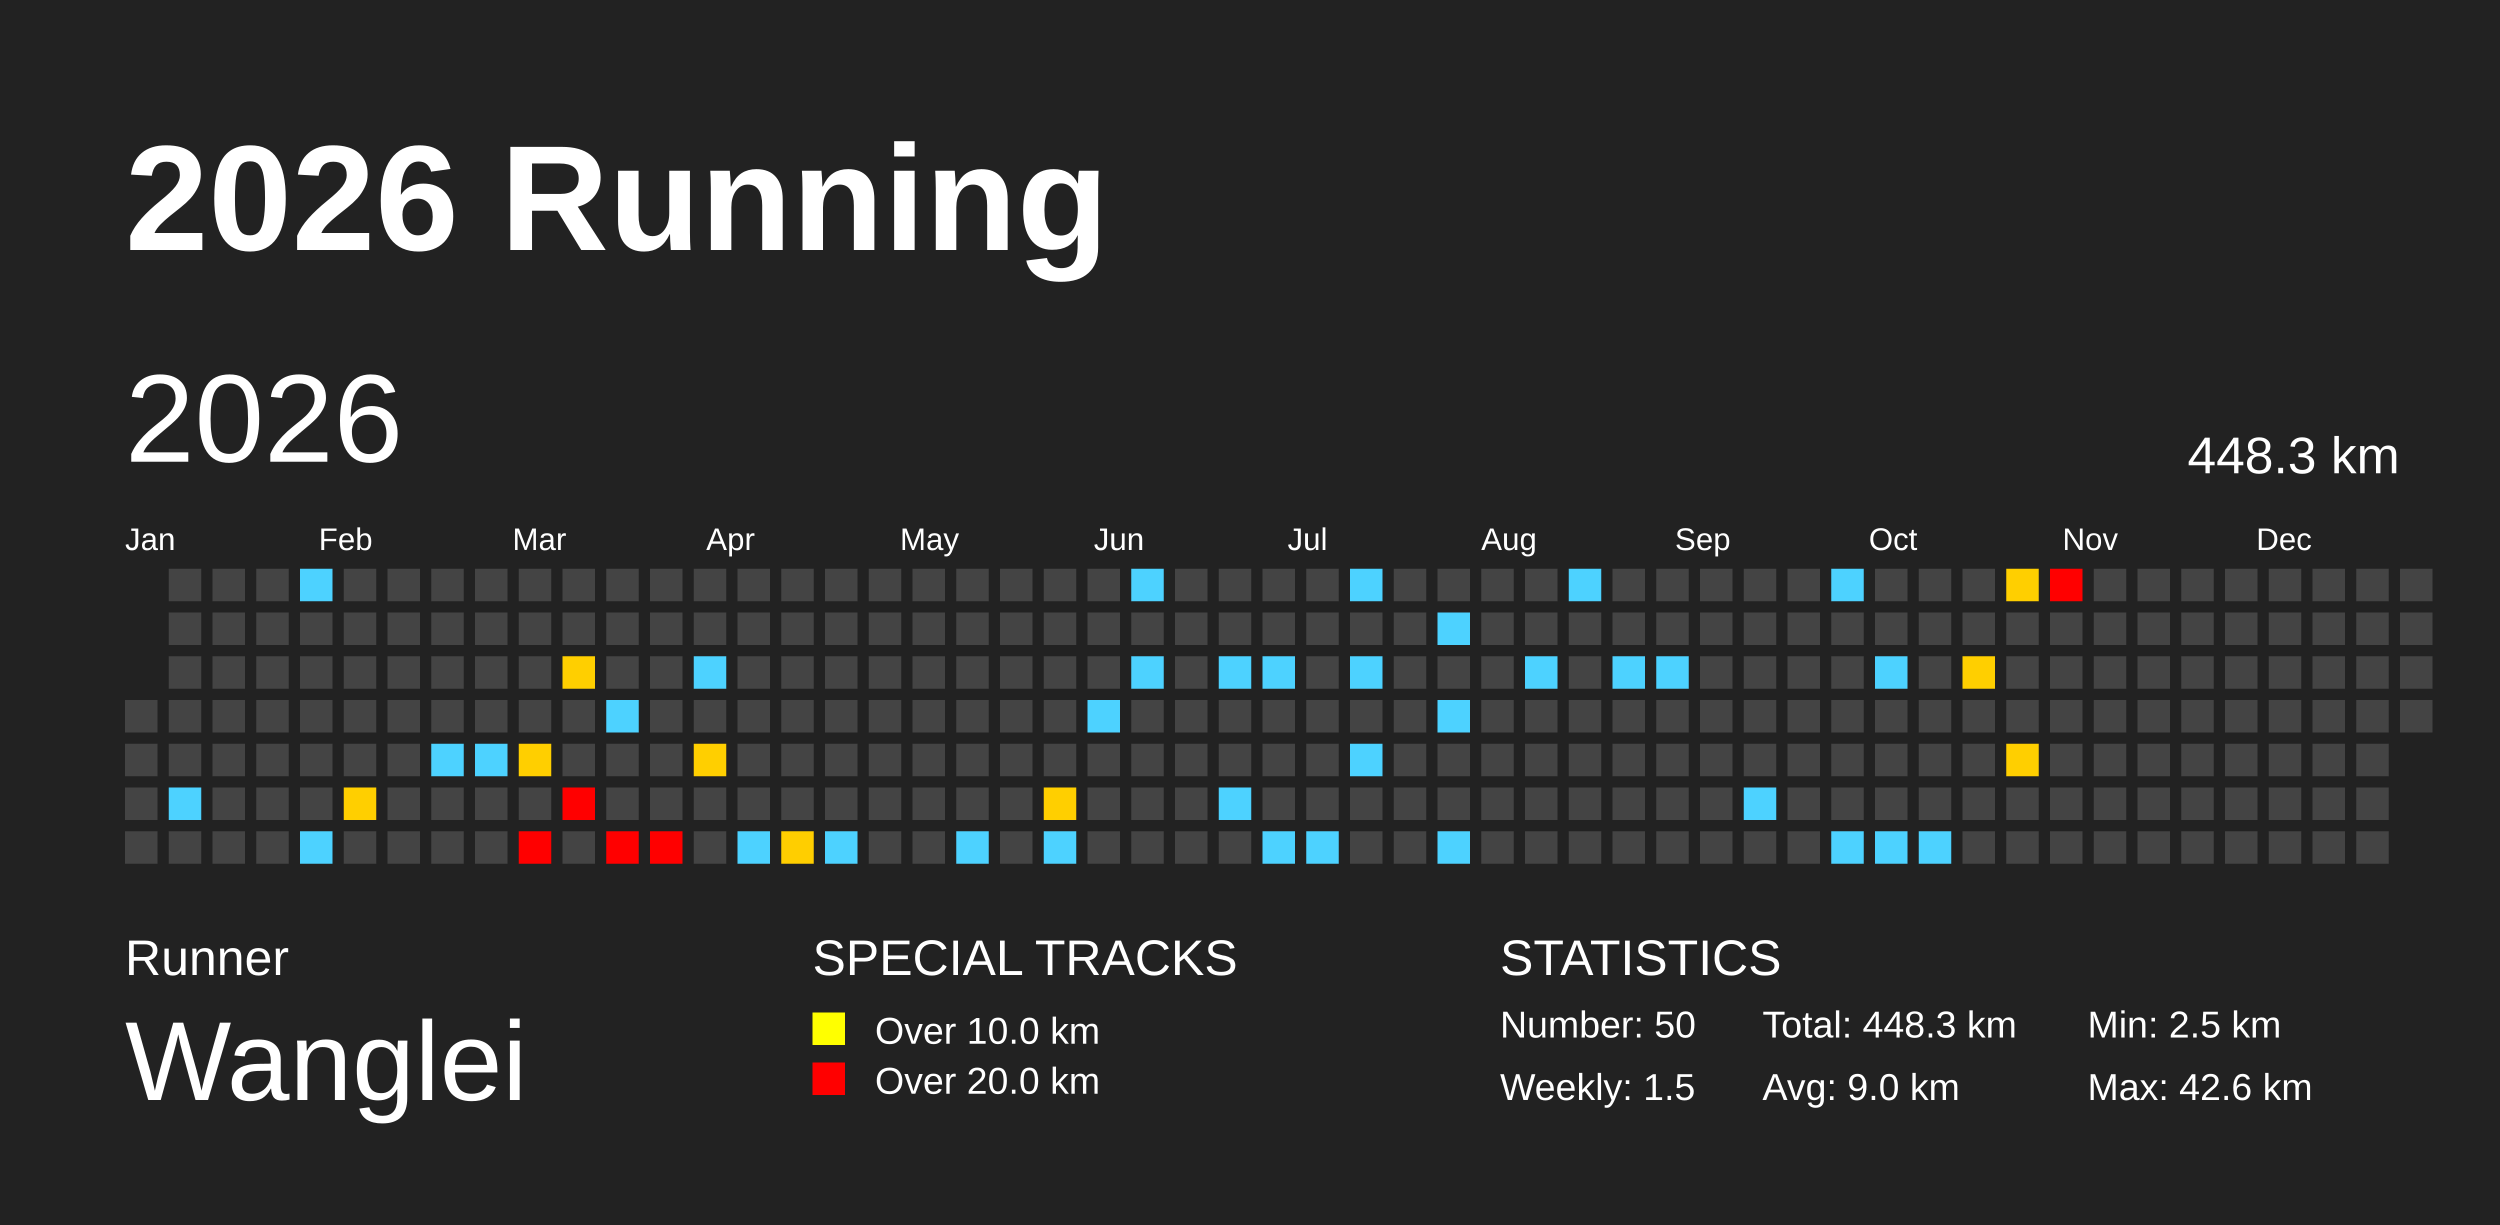
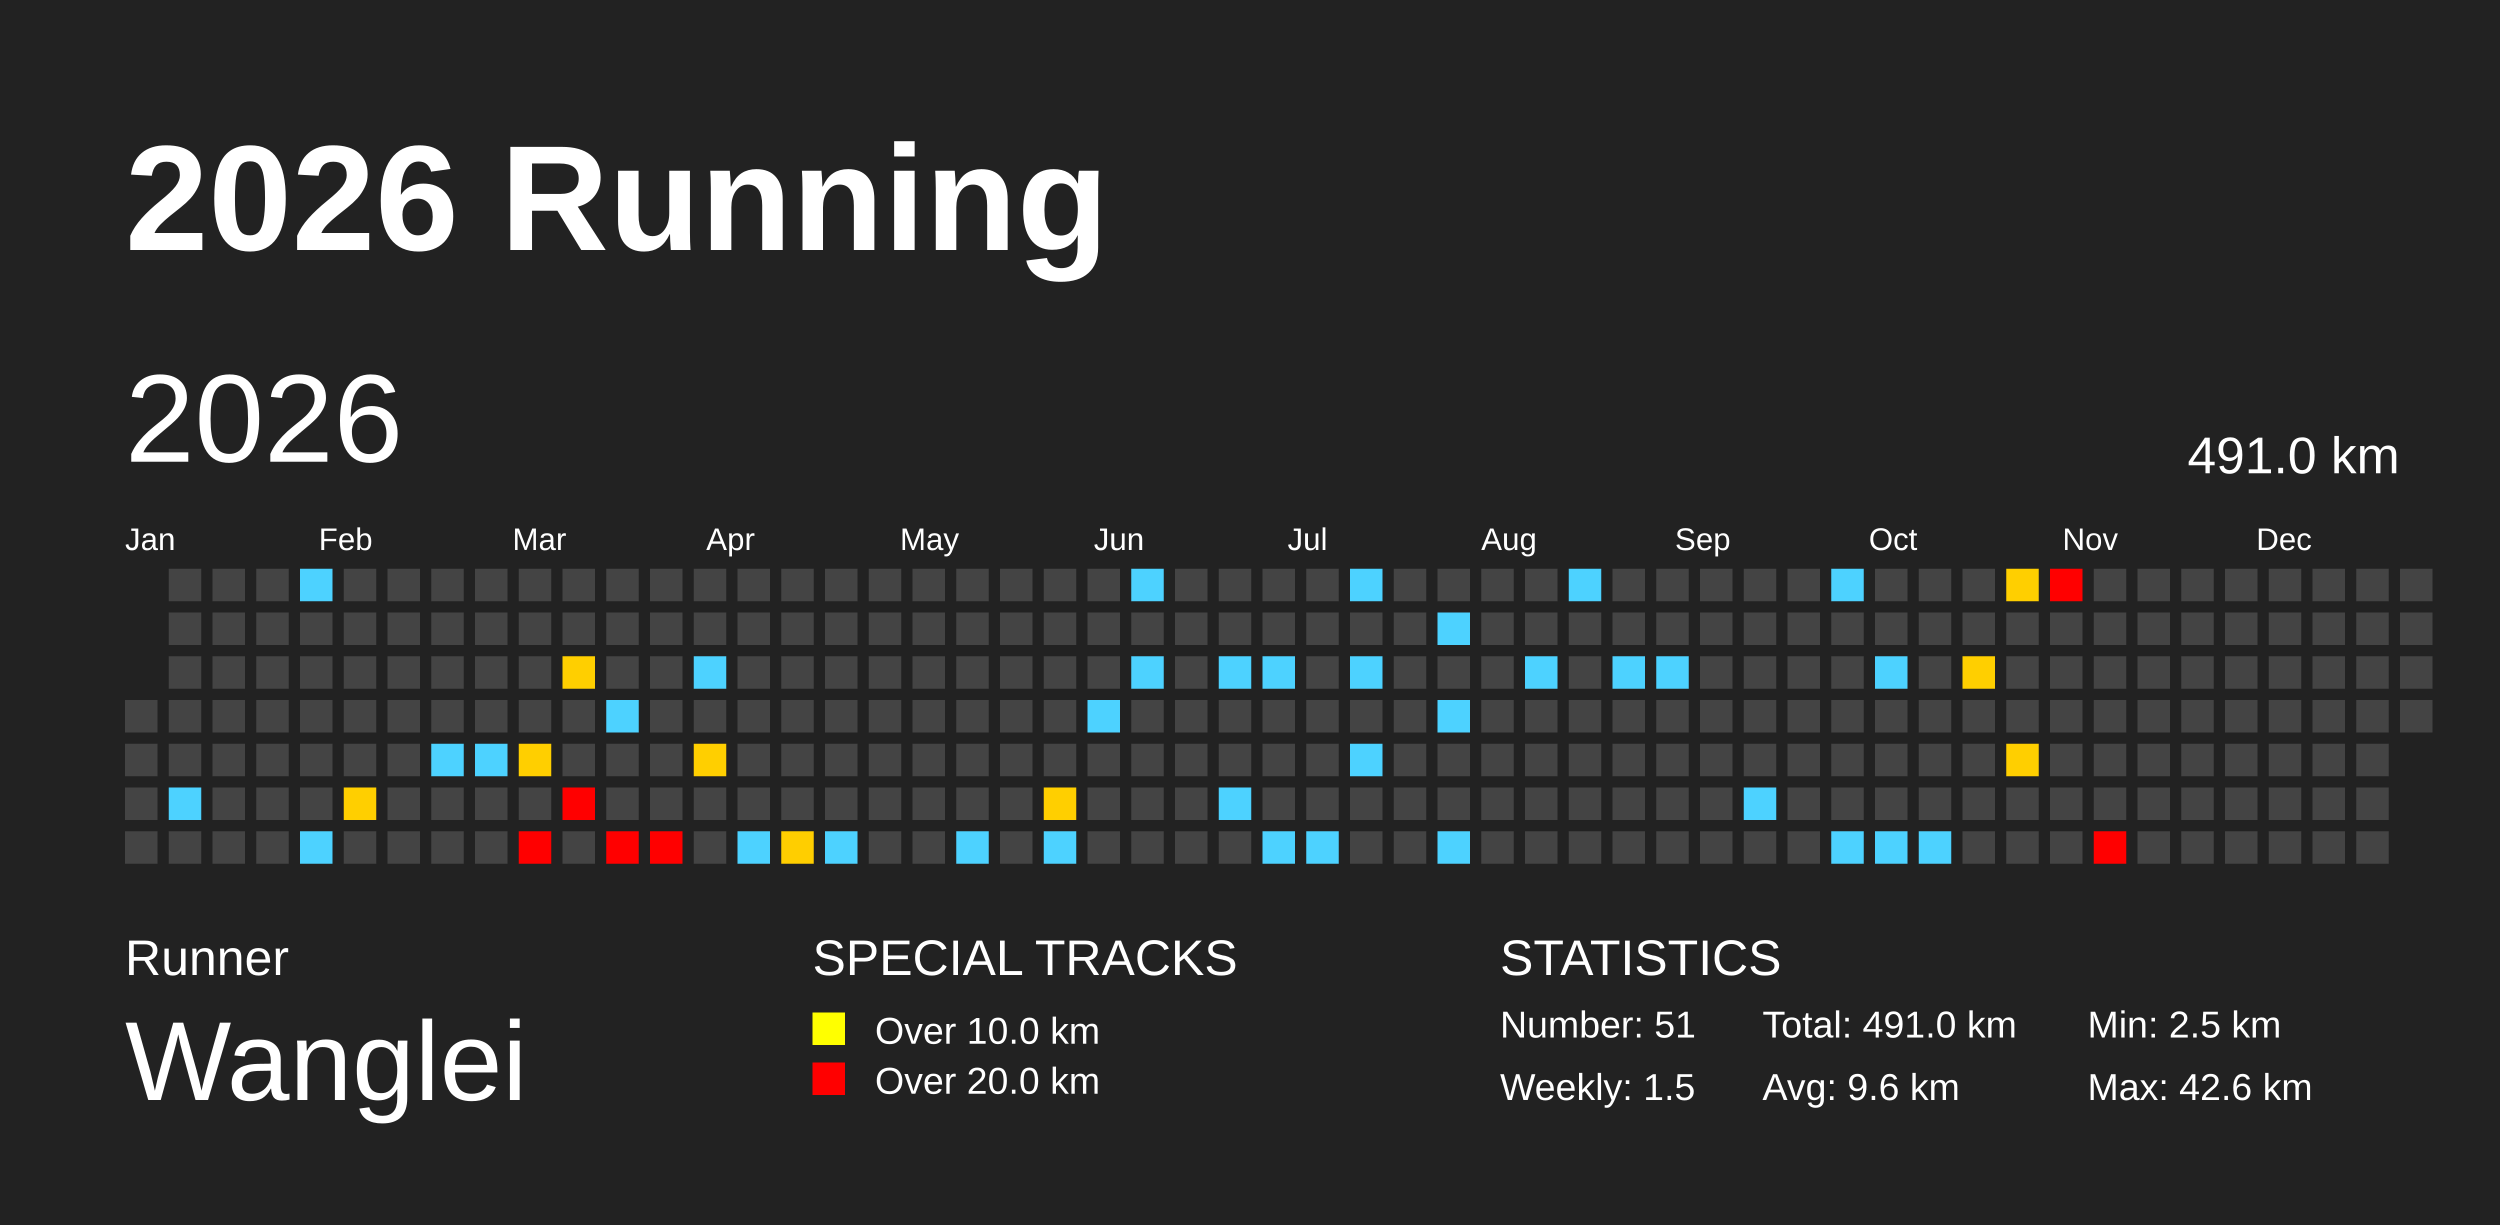
<svg xmlns="http://www.w3.org/2000/svg" baseProfile="full" height="98mm" version="1.1" viewBox="0,0,200,98" width="200mm">
  <defs>
    <pattern height="2" id="indoor-stripe" patternUnits="userSpaceOnUse" width="2">
      <line stroke="white" stroke-opacity="0.45" stroke-width="0.5" x1="0" x2="2" y1="2" y2="0" />
    </pattern>
  </defs>
  <rect fill="#222222" height="98" width="200" x="0" y="0" />
  <text fill="#FFFFFF" style="font-size:12px; font-family:Arial; font-weight:bold;" x="10" y="20">2026 Running</text>
  <text fill="#FFFFFF" style="font-size:4px; font-family:Arial" x="10" y="78">Runner</text>
  <text fill="#FFFFFF" style="font-size:9px; font-family:Arial" x="10" y="88">Wanglei</text>
  <text fill="#FFFFFF" style="font-size:4px; font-family:Arial" x="65" y="78">SPECIAL TRACKS</text>
  <rect fill="yellow" height="2.6" width="2.6" x="65" y="81" />
  <text fill="#FFFFFF" style="font-size:3px; font-family:Arial" x="70" y="83.5">Over 10.0 km</text>
  <rect fill="red" height="2.6" width="2.6" x="65" y="85" />
  <text fill="#FFFFFF" style="font-size:3px; font-family:Arial" x="70" y="87.5">Over 20.0 km</text>
  <text fill="#FFFFFF" style="font-size:4px; font-family:Arial" x="120" y="78">STATISTICS</text>
-   <text fill="#FFFFFF" style="font-size:3px; font-family:Arial" x="120" y="83">Number: 50</text>
+   <text fill="#FFFFFF" style="font-size:3px; font-family:Arial" x="120" y="83">Number: 51</text>
  <text fill="#FFFFFF" style="font-size:3px; font-family:Arial" x="120" y="88">Weekly: 1.5</text>
-   <text fill="#FFFFFF" style="font-size:3px; font-family:Arial" x="141" y="83">Total: 448.3 km</text>
-   <text fill="#FFFFFF" style="font-size:3px; font-family:Arial" x="141" y="88">Avg: 9.0 km</text>
+   <text fill="#FFFFFF" style="font-size:3px; font-family:Arial" x="141" y="83">Total: 491.0 km</text>
+   <text fill="#FFFFFF" style="font-size:3px; font-family:Arial" x="141" y="88">Avg: 9.6 km</text>
  <text fill="#FFFFFF" style="font-size:3px; font-family:Arial" x="167" y="83">Min: 2.5 km</text>
  <text fill="#FFFFFF" style="font-size:3px; font-family:Arial" x="167" y="88">Max: 42.6 km</text>
  <text dominant-baseline="hanging" fill="#FFFFFF" style="font-size:10.0px; font-family:Arial;" x="10" y="30">2026</text>
-   <text dominant-baseline="hanging" fill="#FFFFFF" style="font-size:4.125px; font-family:Arial;" x="175" y="35">448.3 km</text>
+   <text dominant-baseline="hanging" fill="#FFFFFF" style="font-size:4.125px; font-family:Arial;" x="175" y="35">491.0 km</text>
  <text fill="#FFFFFF" style="font-size:2.5px; font-family:Arial" x="10.0" y="44">Jan</text>
  <text fill="#FFFFFF" style="font-size:2.5px; font-family:Arial" x="25.5" y="44">Feb</text>
  <text fill="#FFFFFF" style="font-size:2.5px; font-family:Arial" x="41.0" y="44">Mar</text>
  <text fill="#FFFFFF" style="font-size:2.5px; font-family:Arial" x="56.5" y="44">Apr</text>
  <text fill="#FFFFFF" style="font-size:2.5px; font-family:Arial" x="72.0" y="44">May</text>
  <text fill="#FFFFFF" style="font-size:2.5px; font-family:Arial" x="87.5" y="44">Jun</text>
  <text fill="#FFFFFF" style="font-size:2.5px; font-family:Arial" x="103.0" y="44">Jul</text>
  <text fill="#FFFFFF" style="font-size:2.5px; font-family:Arial" x="118.5" y="44">Aug</text>
  <text fill="#FFFFFF" style="font-size:2.5px; font-family:Arial" x="134.0" y="44">Sep</text>
  <text fill="#FFFFFF" style="font-size:2.5px; font-family:Arial" x="149.5" y="44">Oct</text>
  <text fill="#FFFFFF" style="font-size:2.5px; font-family:Arial" x="165.0" y="44">Nov</text>
  <text fill="#FFFFFF" style="font-size:2.5px; font-family:Arial" x="180.5" y="44">Dec</text>
  <rect fill="#444444" height="2.6" width="2.6" x="10.0" y="56.0" />
  <rect fill="#444444" height="2.6" width="2.6" x="10.0" y="59.5" />
  <rect fill="#444444" height="2.6" width="2.6" x="10.0" y="63.0" />
  <rect fill="#444444" height="2.6" width="2.6" x="10.0" y="66.5" />
  <rect fill="#444444" height="2.6" width="2.6" x="13.5" y="45.5" />
  <rect fill="#444444" height="2.6" width="2.6" x="13.5" y="49.0" />
  <rect fill="#444444" height="2.6" width="2.6" x="13.5" y="52.5" />
  <rect fill="#444444" height="2.6" width="2.6" x="13.5" y="56.0" />
  <rect fill="#444444" height="2.6" width="2.6" x="13.5" y="59.5" />
  <rect fill="#4dd2ff" height="2.6" width="2.6" x="13.5" y="63.0" />
  <rect fill="#444444" height="2.6" width="2.6" x="13.5" y="66.5" />
  <rect fill="#444444" height="2.6" width="2.6" x="17.0" y="45.5" />
  <rect fill="#444444" height="2.6" width="2.6" x="17.0" y="49.0" />
  <rect fill="#444444" height="2.6" width="2.6" x="17.0" y="52.5" />
  <rect fill="#444444" height="2.6" width="2.6" x="17.0" y="56.0" />
  <rect fill="#444444" height="2.6" width="2.6" x="17.0" y="59.5" />
  <rect fill="#444444" height="2.6" width="2.6" x="17.0" y="63.0" />
  <rect fill="#444444" height="2.6" width="2.6" x="17.0" y="66.5" />
  <rect fill="#444444" height="2.6" width="2.6" x="20.5" y="45.5" />
  <rect fill="#444444" height="2.6" width="2.6" x="20.5" y="49.0" />
  <rect fill="#444444" height="2.6" width="2.6" x="20.5" y="52.5" />
  <rect fill="#444444" height="2.6" width="2.6" x="20.5" y="56.0" />
  <rect fill="#444444" height="2.6" width="2.6" x="20.5" y="59.5" />
  <rect fill="#444444" height="2.6" width="2.6" x="20.5" y="63.0" />
  <rect fill="#444444" height="2.6" width="2.6" x="20.5" y="66.5" />
  <rect fill="#4dd2ff" height="2.6" width="2.6" x="24.0" y="45.5" />
  <rect fill="#444444" height="2.6" width="2.6" x="24.0" y="49.0" />
  <rect fill="#444444" height="2.6" width="2.6" x="24.0" y="52.5" />
  <rect fill="#444444" height="2.6" width="2.6" x="24.0" y="56.0" />
  <rect fill="#444444" height="2.6" width="2.6" x="24.0" y="59.5" />
  <rect fill="#444444" height="2.6" width="2.6" x="24.0" y="63.0" />
  <rect fill="#4dd2ff" height="2.6" width="2.6" x="24.0" y="66.5" />
  <rect fill="#444444" height="2.6" width="2.6" x="27.5" y="45.5" />
  <rect fill="#444444" height="2.6" width="2.6" x="27.5" y="49.0" />
  <rect fill="#444444" height="2.6" width="2.6" x="27.5" y="52.5" />
  <rect fill="#444444" height="2.6" width="2.6" x="27.5" y="56.0" />
  <rect fill="#444444" height="2.6" width="2.6" x="27.5" y="59.5" />
  <rect fill="#ffcf00" height="2.6" width="2.6" x="27.5" y="63.0" />
  <rect fill="#444444" height="2.6" width="2.6" x="27.5" y="66.5" />
  <rect fill="#444444" height="2.6" width="2.6" x="31.0" y="45.5" />
  <rect fill="#444444" height="2.6" width="2.6" x="31.0" y="49.0" />
  <rect fill="#444444" height="2.6" width="2.6" x="31.0" y="52.5" />
  <rect fill="#444444" height="2.6" width="2.6" x="31.0" y="56.0" />
  <rect fill="#444444" height="2.6" width="2.6" x="31.0" y="59.5" />
  <rect fill="#444444" height="2.6" width="2.6" x="31.0" y="63.0" />
  <rect fill="#444444" height="2.6" width="2.6" x="31.0" y="66.5" />
  <rect fill="#444444" height="2.6" width="2.6" x="34.5" y="45.5" />
  <rect fill="#444444" height="2.6" width="2.6" x="34.5" y="49.0" />
  <rect fill="#444444" height="2.6" width="2.6" x="34.5" y="52.5" />
  <rect fill="#444444" height="2.6" width="2.6" x="34.5" y="56.0" />
  <rect fill="#4dd2ff" height="2.6" width="2.6" x="34.5" y="59.5" />
  <rect fill="#444444" height="2.6" width="2.6" x="34.5" y="63.0" />
  <rect fill="#444444" height="2.6" width="2.6" x="34.5" y="66.5" />
  <rect fill="#444444" height="2.6" width="2.6" x="38.0" y="45.5" />
  <rect fill="#444444" height="2.6" width="2.6" x="38.0" y="49.0" />
  <rect fill="#444444" height="2.6" width="2.6" x="38.0" y="52.5" />
  <rect fill="#444444" height="2.6" width="2.6" x="38.0" y="56.0" />
  <rect fill="#4dd2ff" height="2.6" width="2.6" x="38.0" y="59.5" />
  <rect fill="#444444" height="2.6" width="2.6" x="38.0" y="63.0" />
  <rect fill="#444444" height="2.6" width="2.6" x="38.0" y="66.5" />
  <rect fill="#444444" height="2.6" width="2.6" x="41.5" y="45.5" />
  <rect fill="#444444" height="2.6" width="2.6" x="41.5" y="49.0" />
  <rect fill="#444444" height="2.6" width="2.6" x="41.5" y="52.5" />
  <rect fill="#444444" height="2.6" width="2.6" x="41.5" y="56.0" />
  <rect fill="#ffcf00" height="2.6" width="2.6" x="41.5" y="59.5" />
  <rect fill="#444444" height="2.6" width="2.6" x="41.5" y="63.0" />
  <rect fill="red" height="2.6" width="2.6" x="41.5" y="66.5" />
  <rect fill="#444444" height="2.6" width="2.6" x="45.0" y="45.5" />
  <rect fill="#444444" height="2.6" width="2.6" x="45.0" y="49.0" />
  <rect fill="#ffcf00" height="2.6" width="2.6" x="45.0" y="52.5" />
  <rect fill="#444444" height="2.6" width="2.6" x="45.0" y="56.0" />
  <rect fill="#444444" height="2.6" width="2.6" x="45.0" y="59.5" />
  <rect fill="red" height="2.6" width="2.6" x="45.0" y="63.0" />
  <rect fill="#444444" height="2.6" width="2.6" x="45.0" y="66.5" />
  <rect fill="#444444" height="2.6" width="2.6" x="48.5" y="45.5" />
  <rect fill="#444444" height="2.6" width="2.6" x="48.5" y="49.0" />
  <rect fill="#444444" height="2.6" width="2.6" x="48.5" y="52.5" />
  <rect fill="#4dd2ff" height="2.6" width="2.6" x="48.5" y="56.0" />
  <rect fill="#444444" height="2.6" width="2.6" x="48.5" y="59.5" />
  <rect fill="#444444" height="2.6" width="2.6" x="48.5" y="63.0" />
  <rect fill="red" height="2.6" width="2.6" x="48.5" y="66.5" />
  <rect fill="#444444" height="2.6" width="2.6" x="52.0" y="45.5" />
  <rect fill="#444444" height="2.6" width="2.6" x="52.0" y="49.0" />
  <rect fill="#444444" height="2.6" width="2.6" x="52.0" y="52.5" />
  <rect fill="#444444" height="2.6" width="2.6" x="52.0" y="56.0" />
  <rect fill="#444444" height="2.6" width="2.6" x="52.0" y="59.5" />
  <rect fill="#444444" height="2.6" width="2.6" x="52.0" y="63.0" />
  <rect fill="red" height="2.6" width="2.6" x="52.0" y="66.5" />
  <rect fill="#444444" height="2.6" width="2.6" x="55.5" y="45.5" />
  <rect fill="#444444" height="2.6" width="2.6" x="55.5" y="49.0" />
  <rect fill="#4dd2ff" height="2.6" width="2.6" x="55.5" y="52.5" />
  <rect fill="#444444" height="2.6" width="2.6" x="55.5" y="56.0" />
  <rect fill="#ffcf00" height="2.6" width="2.6" x="55.5" y="59.5" />
  <rect fill="#444444" height="2.6" width="2.6" x="55.5" y="63.0" />
  <rect fill="#444444" height="2.6" width="2.6" x="55.5" y="66.5" />
  <rect fill="#444444" height="2.6" width="2.6" x="59.0" y="45.5" />
  <rect fill="#444444" height="2.6" width="2.6" x="59.0" y="49.0" />
  <rect fill="#444444" height="2.6" width="2.6" x="59.0" y="52.5" />
  <rect fill="#444444" height="2.6" width="2.6" x="59.0" y="56.0" />
  <rect fill="#444444" height="2.6" width="2.6" x="59.0" y="59.5" />
  <rect fill="#444444" height="2.6" width="2.6" x="59.0" y="63.0" />
  <rect fill="#4dd2ff" height="2.6" width="2.6" x="59.0" y="66.5" />
  <rect fill="#444444" height="2.6" width="2.6" x="62.5" y="45.5" />
  <rect fill="#444444" height="2.6" width="2.6" x="62.5" y="49.0" />
  <rect fill="#444444" height="2.6" width="2.6" x="62.5" y="52.5" />
  <rect fill="#444444" height="2.6" width="2.6" x="62.5" y="56.0" />
  <rect fill="#444444" height="2.6" width="2.6" x="62.5" y="59.5" />
  <rect fill="#444444" height="2.6" width="2.6" x="62.5" y="63.0" />
  <rect fill="#ffce00" height="2.6" width="2.6" x="62.5" y="66.5" />
  <rect fill="#444444" height="2.6" width="2.6" x="66.0" y="45.5" />
  <rect fill="#444444" height="2.6" width="2.6" x="66.0" y="49.0" />
  <rect fill="#444444" height="2.6" width="2.6" x="66.0" y="52.5" />
  <rect fill="#444444" height="2.6" width="2.6" x="66.0" y="56.0" />
  <rect fill="#444444" height="2.6" width="2.6" x="66.0" y="59.5" />
  <rect fill="#444444" height="2.6" width="2.6" x="66.0" y="63.0" />
  <rect fill="#4dd2ff" height="2.6" width="2.6" x="66.0" y="66.5" />
  <rect fill="#444444" height="2.6" width="2.6" x="69.5" y="45.5" />
  <rect fill="#444444" height="2.6" width="2.6" x="69.5" y="49.0" />
  <rect fill="#444444" height="2.6" width="2.6" x="69.5" y="52.5" />
  <rect fill="#444444" height="2.6" width="2.6" x="69.5" y="56.0" />
  <rect fill="#444444" height="2.6" width="2.6" x="69.5" y="59.5" />
  <rect fill="#444444" height="2.6" width="2.6" x="69.5" y="63.0" />
  <rect fill="#444444" height="2.6" width="2.6" x="69.5" y="66.5" />
  <rect fill="#444444" height="2.6" width="2.6" x="73.0" y="45.5" />
  <rect fill="#444444" height="2.6" width="2.6" x="73.0" y="49.0" />
  <rect fill="#444444" height="2.6" width="2.6" x="73.0" y="52.5" />
  <rect fill="#444444" height="2.6" width="2.6" x="73.0" y="56.0" />
  <rect fill="#444444" height="2.6" width="2.6" x="73.0" y="59.5" />
  <rect fill="#444444" height="2.6" width="2.6" x="73.0" y="63.0" />
  <rect fill="#444444" height="2.6" width="2.6" x="73.0" y="66.5" />
  <rect fill="#444444" height="2.6" width="2.6" x="76.5" y="45.5" />
  <rect fill="#444444" height="2.6" width="2.6" x="76.5" y="49.0" />
  <rect fill="#444444" height="2.6" width="2.6" x="76.5" y="52.5" />
  <rect fill="#444444" height="2.6" width="2.6" x="76.5" y="56.0" />
  <rect fill="#444444" height="2.6" width="2.6" x="76.5" y="59.5" />
  <rect fill="#444444" height="2.6" width="2.6" x="76.5" y="63.0" />
  <rect fill="#4dd2ff" height="2.6" width="2.6" x="76.5" y="66.5" />
  <rect fill="#444444" height="2.6" width="2.6" x="80.0" y="45.5" />
  <rect fill="#444444" height="2.6" width="2.6" x="80.0" y="49.0" />
  <rect fill="#444444" height="2.6" width="2.6" x="80.0" y="52.5" />
  <rect fill="#444444" height="2.6" width="2.6" x="80.0" y="56.0" />
  <rect fill="#444444" height="2.6" width="2.6" x="80.0" y="59.5" />
  <rect fill="#444444" height="2.6" width="2.6" x="80.0" y="63.0" />
  <rect fill="#444444" height="2.6" width="2.6" x="80.0" y="66.5" />
  <rect fill="#444444" height="2.6" width="2.6" x="83.5" y="45.5" />
  <rect fill="#444444" height="2.6" width="2.6" x="83.5" y="49.0" />
  <rect fill="#444444" height="2.6" width="2.6" x="83.5" y="52.5" />
  <rect fill="#444444" height="2.6" width="2.6" x="83.5" y="56.0" />
  <rect fill="#444444" height="2.6" width="2.6" x="83.5" y="59.5" />
  <rect fill="#ffcf00" height="2.6" width="2.6" x="83.5" y="63.0" />
  <rect fill="#4dd2ff" height="2.6" width="2.6" x="83.5" y="66.5" />
  <rect fill="#444444" height="2.6" width="2.6" x="87.0" y="45.5" />
  <rect fill="#444444" height="2.6" width="2.6" x="87.0" y="49.0" />
  <rect fill="#444444" height="2.6" width="2.6" x="87.0" y="52.5" />
  <rect fill="#4dd2ff" height="2.6" width="2.6" x="87.0" y="56.0" />
  <rect fill="#444444" height="2.6" width="2.6" x="87.0" y="59.5" />
  <rect fill="#444444" height="2.6" width="2.6" x="87.0" y="63.0" />
  <rect fill="#444444" height="2.6" width="2.6" x="87.0" y="66.5" />
  <rect fill="#4dd2ff" height="2.6" width="2.6" x="90.5" y="45.5" />
  <rect fill="#444444" height="2.6" width="2.6" x="90.5" y="49.0" />
  <rect fill="#4dd2ff" height="2.6" width="2.6" x="90.5" y="52.5" />
  <rect fill="#444444" height="2.6" width="2.6" x="90.5" y="56.0" />
  <rect fill="#444444" height="2.6" width="2.6" x="90.5" y="59.5" />
  <rect fill="#444444" height="2.6" width="2.6" x="90.5" y="63.0" />
  <rect fill="#444444" height="2.6" width="2.6" x="90.5" y="66.5" />
  <rect fill="#444444" height="2.6" width="2.6" x="94.0" y="45.5" />
  <rect fill="#444444" height="2.6" width="2.6" x="94.0" y="49.0" />
  <rect fill="#444444" height="2.6" width="2.6" x="94.0" y="52.5" />
  <rect fill="#444444" height="2.6" width="2.6" x="94.0" y="56.0" />
  <rect fill="#444444" height="2.6" width="2.6" x="94.0" y="59.5" />
  <rect fill="#444444" height="2.6" width="2.6" x="94.0" y="63.0" />
  <rect fill="#444444" height="2.6" width="2.6" x="94.0" y="66.5" />
  <rect fill="#444444" height="2.6" width="2.6" x="97.5" y="45.5" />
  <rect fill="#444444" height="2.6" width="2.6" x="97.5" y="49.0" />
  <rect fill="#4dd2ff" height="2.6" width="2.6" x="97.5" y="52.5" />
  <rect fill="#444444" height="2.6" width="2.6" x="97.5" y="56.0" />
  <rect fill="#444444" height="2.6" width="2.6" x="97.5" y="59.5" />
  <rect fill="#4dd2ff" height="2.6" width="2.6" x="97.5" y="63.0" />
  <rect fill="#444444" height="2.6" width="2.6" x="97.5" y="66.5" />
  <rect fill="#444444" height="2.6" width="2.6" x="101.0" y="45.5" />
  <rect fill="#444444" height="2.6" width="2.6" x="101.0" y="49.0" />
  <rect fill="#4dd2ff" height="2.6" width="2.6" x="101.0" y="52.5" />
  <rect fill="#444444" height="2.6" width="2.6" x="101.0" y="56.0" />
  <rect fill="#444444" height="2.6" width="2.6" x="101.0" y="59.5" />
  <rect fill="#444444" height="2.6" width="2.6" x="101.0" y="63.0" />
  <rect fill="#4dd2ff" height="2.6" width="2.6" x="101.0" y="66.5" />
  <rect fill="#444444" height="2.6" width="2.6" x="104.5" y="45.5" />
  <rect fill="#444444" height="2.6" width="2.6" x="104.5" y="49.0" />
  <rect fill="#444444" height="2.6" width="2.6" x="104.5" y="52.5" />
  <rect fill="#444444" height="2.6" width="2.6" x="104.5" y="56.0" />
  <rect fill="#444444" height="2.6" width="2.6" x="104.5" y="59.5" />
  <rect fill="#444444" height="2.6" width="2.6" x="104.5" y="63.0" />
  <rect fill="#4dd2ff" height="2.6" width="2.6" x="104.5" y="66.5" />
  <rect fill="#4dd2ff" height="2.6" width="2.6" x="108.0" y="45.5" />
  <rect fill="#444444" height="2.6" width="2.6" x="108.0" y="49.0" />
  <rect fill="#4dd2ff" height="2.6" width="2.6" x="108.0" y="52.5" />
  <rect fill="#444444" height="2.6" width="2.6" x="108.0" y="56.0" />
  <rect fill="#4dd2ff" height="2.6" width="2.6" x="108.0" y="59.5" />
  <rect fill="#444444" height="2.6" width="2.6" x="108.0" y="63.0" />
  <rect fill="#444444" height="2.6" width="2.6" x="108.0" y="66.5" />
  <rect fill="#444444" height="2.6" width="2.6" x="111.5" y="45.5" />
  <rect fill="#444444" height="2.6" width="2.6" x="111.5" y="49.0" />
  <rect fill="#444444" height="2.6" width="2.6" x="111.5" y="52.5" />
  <rect fill="#444444" height="2.6" width="2.6" x="111.5" y="56.0" />
  <rect fill="#444444" height="2.6" width="2.6" x="111.5" y="59.5" />
  <rect fill="#444444" height="2.6" width="2.6" x="111.5" y="63.0" />
  <rect fill="#444444" height="2.6" width="2.6" x="111.5" y="66.5" />
  <rect fill="#444444" height="2.6" width="2.6" x="115.0" y="45.5" />
  <rect fill="#4dd2ff" height="2.6" width="2.6" x="115.0" y="49.0" />
  <rect fill="#444444" height="2.6" width="2.6" x="115.0" y="52.5" />
  <rect fill="#4dd2ff" height="2.6" width="2.6" x="115.0" y="56.0" />
  <rect fill="#444444" height="2.6" width="2.6" x="115.0" y="59.5" />
  <rect fill="#444444" height="2.6" width="2.6" x="115.0" y="63.0" />
  <rect fill="#4dd2ff" height="2.6" width="2.6" x="115.0" y="66.5" />
  <rect fill="#444444" height="2.6" width="2.6" x="118.5" y="45.5" />
  <rect fill="#444444" height="2.6" width="2.6" x="118.5" y="49.0" />
  <rect fill="#444444" height="2.6" width="2.6" x="118.5" y="52.5" />
  <rect fill="#444444" height="2.6" width="2.6" x="118.5" y="56.0" />
  <rect fill="#444444" height="2.6" width="2.6" x="118.5" y="59.5" />
  <rect fill="#444444" height="2.6" width="2.6" x="118.5" y="63.0" />
  <rect fill="#444444" height="2.6" width="2.6" x="118.5" y="66.5" />
  <rect fill="#444444" height="2.6" width="2.6" x="122.0" y="45.5" />
  <rect fill="#444444" height="2.6" width="2.6" x="122.0" y="49.0" />
  <rect fill="#4dd2ff" height="2.6" width="2.6" x="122.0" y="52.5" />
  <rect fill="#444444" height="2.6" width="2.6" x="122.0" y="56.0" />
  <rect fill="#444444" height="2.6" width="2.6" x="122.0" y="59.5" />
  <rect fill="#444444" height="2.6" width="2.6" x="122.0" y="63.0" />
  <rect fill="#444444" height="2.6" width="2.6" x="122.0" y="66.5" />
  <rect fill="#4dd2ff" height="2.6" width="2.6" x="125.5" y="45.5" />
  <rect fill="#444444" height="2.6" width="2.6" x="125.5" y="49.0" />
  <rect fill="#444444" height="2.6" width="2.6" x="125.5" y="52.5" />
  <rect fill="#444444" height="2.6" width="2.6" x="125.5" y="56.0" />
  <rect fill="#444444" height="2.6" width="2.6" x="125.5" y="59.5" />
  <rect fill="#444444" height="2.6" width="2.6" x="125.5" y="63.0" />
  <rect fill="#444444" height="2.6" width="2.6" x="125.5" y="66.5" />
  <rect fill="#444444" height="2.6" width="2.6" x="129.0" y="45.5" />
  <rect fill="#444444" height="2.6" width="2.6" x="129.0" y="49.0" />
  <rect fill="#4dd2ff" height="2.6" width="2.6" x="129.0" y="52.5" />
  <rect fill="#444444" height="2.6" width="2.6" x="129.0" y="56.0" />
  <rect fill="#444444" height="2.6" width="2.6" x="129.0" y="59.5" />
  <rect fill="#444444" height="2.6" width="2.6" x="129.0" y="63.0" />
  <rect fill="#444444" height="2.6" width="2.6" x="129.0" y="66.5" />
  <rect fill="#444444" height="2.6" width="2.6" x="132.5" y="45.5" />
  <rect fill="#444444" height="2.6" width="2.6" x="132.5" y="49.0" />
  <rect fill="#4dd2ff" height="2.6" width="2.6" x="132.5" y="52.5" />
  <rect fill="#444444" height="2.6" width="2.6" x="132.5" y="56.0" />
  <rect fill="#444444" height="2.6" width="2.6" x="132.5" y="59.5" />
  <rect fill="#444444" height="2.6" width="2.6" x="132.5" y="63.0" />
  <rect fill="#444444" height="2.6" width="2.6" x="132.5" y="66.5" />
  <rect fill="#444444" height="2.6" width="2.6" x="136.0" y="45.5" />
  <rect fill="#444444" height="2.6" width="2.6" x="136.0" y="49.0" />
  <rect fill="#444444" height="2.6" width="2.6" x="136.0" y="52.5" />
  <rect fill="#444444" height="2.6" width="2.6" x="136.0" y="56.0" />
  <rect fill="#444444" height="2.6" width="2.6" x="136.0" y="59.5" />
  <rect fill="#444444" height="2.6" width="2.6" x="136.0" y="63.0" />
  <rect fill="#444444" height="2.6" width="2.6" x="136.0" y="66.5" />
  <rect fill="#444444" height="2.6" width="2.6" x="139.5" y="45.5" />
  <rect fill="#444444" height="2.6" width="2.6" x="139.5" y="49.0" />
  <rect fill="#444444" height="2.6" width="2.6" x="139.5" y="52.5" />
  <rect fill="#444444" height="2.6" width="2.6" x="139.5" y="56.0" />
  <rect fill="#444444" height="2.6" width="2.6" x="139.5" y="59.5" />
  <rect fill="#4dd2ff" height="2.6" width="2.6" x="139.5" y="63.0" />
  <rect fill="#444444" height="2.6" width="2.6" x="139.5" y="66.5" />
  <rect fill="#444444" height="2.6" width="2.6" x="143.0" y="45.5" />
  <rect fill="#444444" height="2.6" width="2.6" x="143.0" y="49.0" />
  <rect fill="#444444" height="2.6" width="2.6" x="143.0" y="52.5" />
  <rect fill="#444444" height="2.6" width="2.6" x="143.0" y="56.0" />
  <rect fill="#444444" height="2.6" width="2.6" x="143.0" y="59.5" />
  <rect fill="#444444" height="2.6" width="2.6" x="143.0" y="63.0" />
  <rect fill="#444444" height="2.6" width="2.6" x="143.0" y="66.5" />
  <rect fill="#4dd2ff" height="2.6" width="2.6" x="146.5" y="45.5" />
  <rect fill="#444444" height="2.6" width="2.6" x="146.5" y="49.0" />
  <rect fill="#444444" height="2.6" width="2.6" x="146.5" y="52.5" />
  <rect fill="#444444" height="2.6" width="2.6" x="146.5" y="56.0" />
  <rect fill="#444444" height="2.6" width="2.6" x="146.5" y="59.5" />
  <rect fill="#444444" height="2.6" width="2.6" x="146.5" y="63.0" />
  <rect fill="#4dd2ff" height="2.6" width="2.6" x="146.5" y="66.5" />
  <rect fill="#444444" height="2.6" width="2.6" x="150.0" y="45.5" />
  <rect fill="#444444" height="2.6" width="2.6" x="150.0" y="49.0" />
  <rect fill="#4dd2ff" height="2.6" width="2.6" x="150.0" y="52.5" />
  <rect fill="#444444" height="2.6" width="2.6" x="150.0" y="56.0" />
  <rect fill="#444444" height="2.6" width="2.6" x="150.0" y="59.5" />
  <rect fill="#444444" height="2.6" width="2.6" x="150.0" y="63.0" />
  <rect fill="#4dd2ff" height="2.6" width="2.6" x="150.0" y="66.5" />
  <rect fill="#444444" height="2.6" width="2.6" x="153.5" y="45.5" />
  <rect fill="#444444" height="2.6" width="2.6" x="153.5" y="49.0" />
  <rect fill="#444444" height="2.6" width="2.6" x="153.5" y="52.5" />
  <rect fill="#444444" height="2.6" width="2.6" x="153.5" y="56.0" />
  <rect fill="#444444" height="2.6" width="2.6" x="153.5" y="59.5" />
  <rect fill="#444444" height="2.6" width="2.6" x="153.5" y="63.0" />
  <rect fill="#4dd2ff" height="2.6" width="2.6" x="153.5" y="66.5" />
  <rect fill="#444444" height="2.6" width="2.6" x="157.0" y="45.5" />
  <rect fill="#444444" height="2.6" width="2.6" x="157.0" y="49.0" />
  <rect fill="#ffcf00" height="2.6" width="2.6" x="157.0" y="52.5" />
  <rect fill="#444444" height="2.6" width="2.6" x="157.0" y="56.0" />
  <rect fill="#444444" height="2.6" width="2.6" x="157.0" y="59.5" />
  <rect fill="#444444" height="2.6" width="2.6" x="157.0" y="63.0" />
  <rect fill="#444444" height="2.6" width="2.6" x="157.0" y="66.5" />
  <rect fill="#ffcf00" height="2.6" width="2.6" x="160.5" y="45.5" />
  <rect fill="#444444" height="2.6" width="2.6" x="160.5" y="49.0" />
  <rect fill="#444444" height="2.6" width="2.6" x="160.5" y="52.5" />
  <rect fill="#444444" height="2.6" width="2.6" x="160.5" y="56.0" />
  <rect fill="#ffcf00" height="2.6" width="2.6" x="160.5" y="59.5" />
  <rect fill="#444444" height="2.6" width="2.6" x="160.5" y="63.0" />
  <rect fill="#444444" height="2.6" width="2.6" x="160.5" y="66.5" />
  <rect fill="red" height="2.6" width="2.6" x="164.0" y="45.5" />
  <rect fill="#444444" height="2.6" width="2.6" x="164.0" y="49.0" />
  <rect fill="#444444" height="2.6" width="2.6" x="164.0" y="52.5" />
  <rect fill="#444444" height="2.6" width="2.6" x="164.0" y="56.0" />
  <rect fill="#444444" height="2.6" width="2.6" x="164.0" y="59.5" />
  <rect fill="#444444" height="2.6" width="2.6" x="164.0" y="63.0" />
  <rect fill="#444444" height="2.6" width="2.6" x="164.0" y="66.5" />
  <rect fill="#444444" height="2.6" width="2.6" x="167.5" y="45.5" />
  <rect fill="#444444" height="2.6" width="2.6" x="167.5" y="49.0" />
  <rect fill="#444444" height="2.6" width="2.6" x="167.5" y="52.5" />
  <rect fill="#444444" height="2.6" width="2.6" x="167.5" y="56.0" />
  <rect fill="#444444" height="2.6" width="2.6" x="167.5" y="59.5" />
  <rect fill="#444444" height="2.6" width="2.6" x="167.5" y="63.0" />
-   <rect fill="#444444" height="2.6" width="2.6" x="167.5" y="66.5" />
+   <rect fill="red" height="2.6" width="2.6" x="167.5" y="66.5" />
  <rect fill="#444444" height="2.6" width="2.6" x="171.0" y="45.5" />
  <rect fill="#444444" height="2.6" width="2.6" x="171.0" y="49.0" />
  <rect fill="#444444" height="2.6" width="2.6" x="171.0" y="52.5" />
  <rect fill="#444444" height="2.6" width="2.6" x="171.0" y="56.0" />
  <rect fill="#444444" height="2.6" width="2.6" x="171.0" y="59.5" />
  <rect fill="#444444" height="2.6" width="2.6" x="171.0" y="63.0" />
  <rect fill="#444444" height="2.6" width="2.6" x="171.0" y="66.5" />
  <rect fill="#444444" height="2.6" width="2.6" x="174.5" y="45.5" />
  <rect fill="#444444" height="2.6" width="2.6" x="174.5" y="49.0" />
  <rect fill="#444444" height="2.6" width="2.6" x="174.5" y="52.5" />
  <rect fill="#444444" height="2.6" width="2.6" x="174.5" y="56.0" />
  <rect fill="#444444" height="2.6" width="2.6" x="174.5" y="59.5" />
  <rect fill="#444444" height="2.6" width="2.6" x="174.5" y="63.0" />
  <rect fill="#444444" height="2.6" width="2.6" x="174.5" y="66.5" />
  <rect fill="#444444" height="2.6" width="2.6" x="178.0" y="45.5" />
  <rect fill="#444444" height="2.6" width="2.6" x="178.0" y="49.0" />
  <rect fill="#444444" height="2.6" width="2.6" x="178.0" y="52.5" />
  <rect fill="#444444" height="2.6" width="2.6" x="178.0" y="56.0" />
  <rect fill="#444444" height="2.6" width="2.6" x="178.0" y="59.5" />
  <rect fill="#444444" height="2.6" width="2.6" x="178.0" y="63.0" />
  <rect fill="#444444" height="2.6" width="2.6" x="178.0" y="66.5" />
  <rect fill="#444444" height="2.6" width="2.6" x="181.5" y="45.5" />
  <rect fill="#444444" height="2.6" width="2.6" x="181.5" y="49.0" />
  <rect fill="#444444" height="2.6" width="2.6" x="181.5" y="52.5" />
  <rect fill="#444444" height="2.6" width="2.6" x="181.5" y="56.0" />
  <rect fill="#444444" height="2.6" width="2.6" x="181.5" y="59.5" />
  <rect fill="#444444" height="2.6" width="2.6" x="181.5" y="63.0" />
  <rect fill="#444444" height="2.6" width="2.6" x="181.5" y="66.5" />
  <rect fill="#444444" height="2.6" width="2.6" x="185.0" y="45.5" />
  <rect fill="#444444" height="2.6" width="2.6" x="185.0" y="49.0" />
  <rect fill="#444444" height="2.6" width="2.6" x="185.0" y="52.5" />
  <rect fill="#444444" height="2.6" width="2.6" x="185.0" y="56.0" />
  <rect fill="#444444" height="2.6" width="2.6" x="185.0" y="59.5" />
  <rect fill="#444444" height="2.6" width="2.6" x="185.0" y="63.0" />
  <rect fill="#444444" height="2.6" width="2.6" x="185.0" y="66.5" />
  <rect fill="#444444" height="2.6" width="2.6" x="188.5" y="45.5" />
  <rect fill="#444444" height="2.6" width="2.6" x="188.5" y="49.0" />
  <rect fill="#444444" height="2.6" width="2.6" x="188.5" y="52.5" />
  <rect fill="#444444" height="2.6" width="2.6" x="188.5" y="56.0" />
  <rect fill="#444444" height="2.6" width="2.6" x="188.5" y="59.5" />
  <rect fill="#444444" height="2.6" width="2.6" x="188.5" y="63.0" />
  <rect fill="#444444" height="2.6" width="2.6" x="188.5" y="66.5" />
  <rect fill="#444444" height="2.6" width="2.6" x="192.0" y="45.5" />
  <rect fill="#444444" height="2.6" width="2.6" x="192.0" y="49.0" />
  <rect fill="#444444" height="2.6" width="2.6" x="192.0" y="52.5" />
  <rect fill="#444444" height="2.6" width="2.6" x="192.0" y="56.0" />
</svg>
